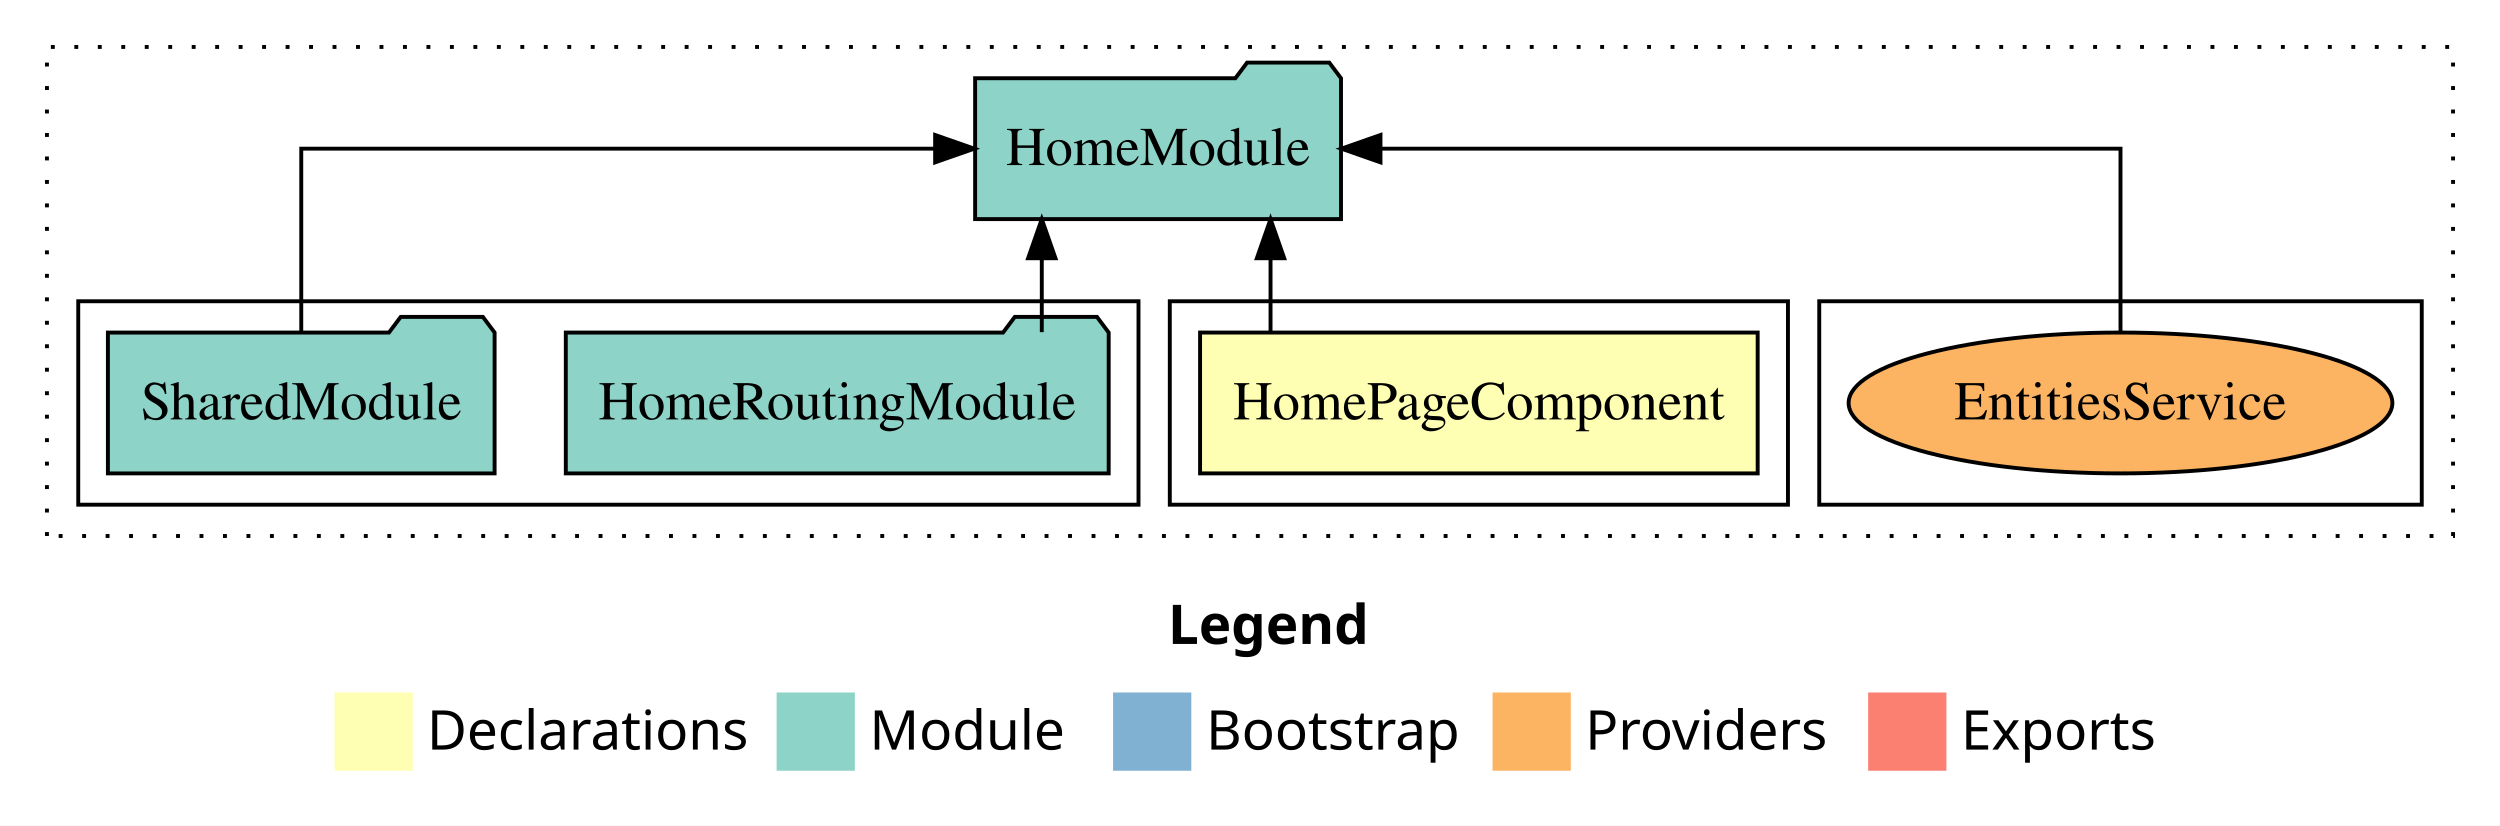
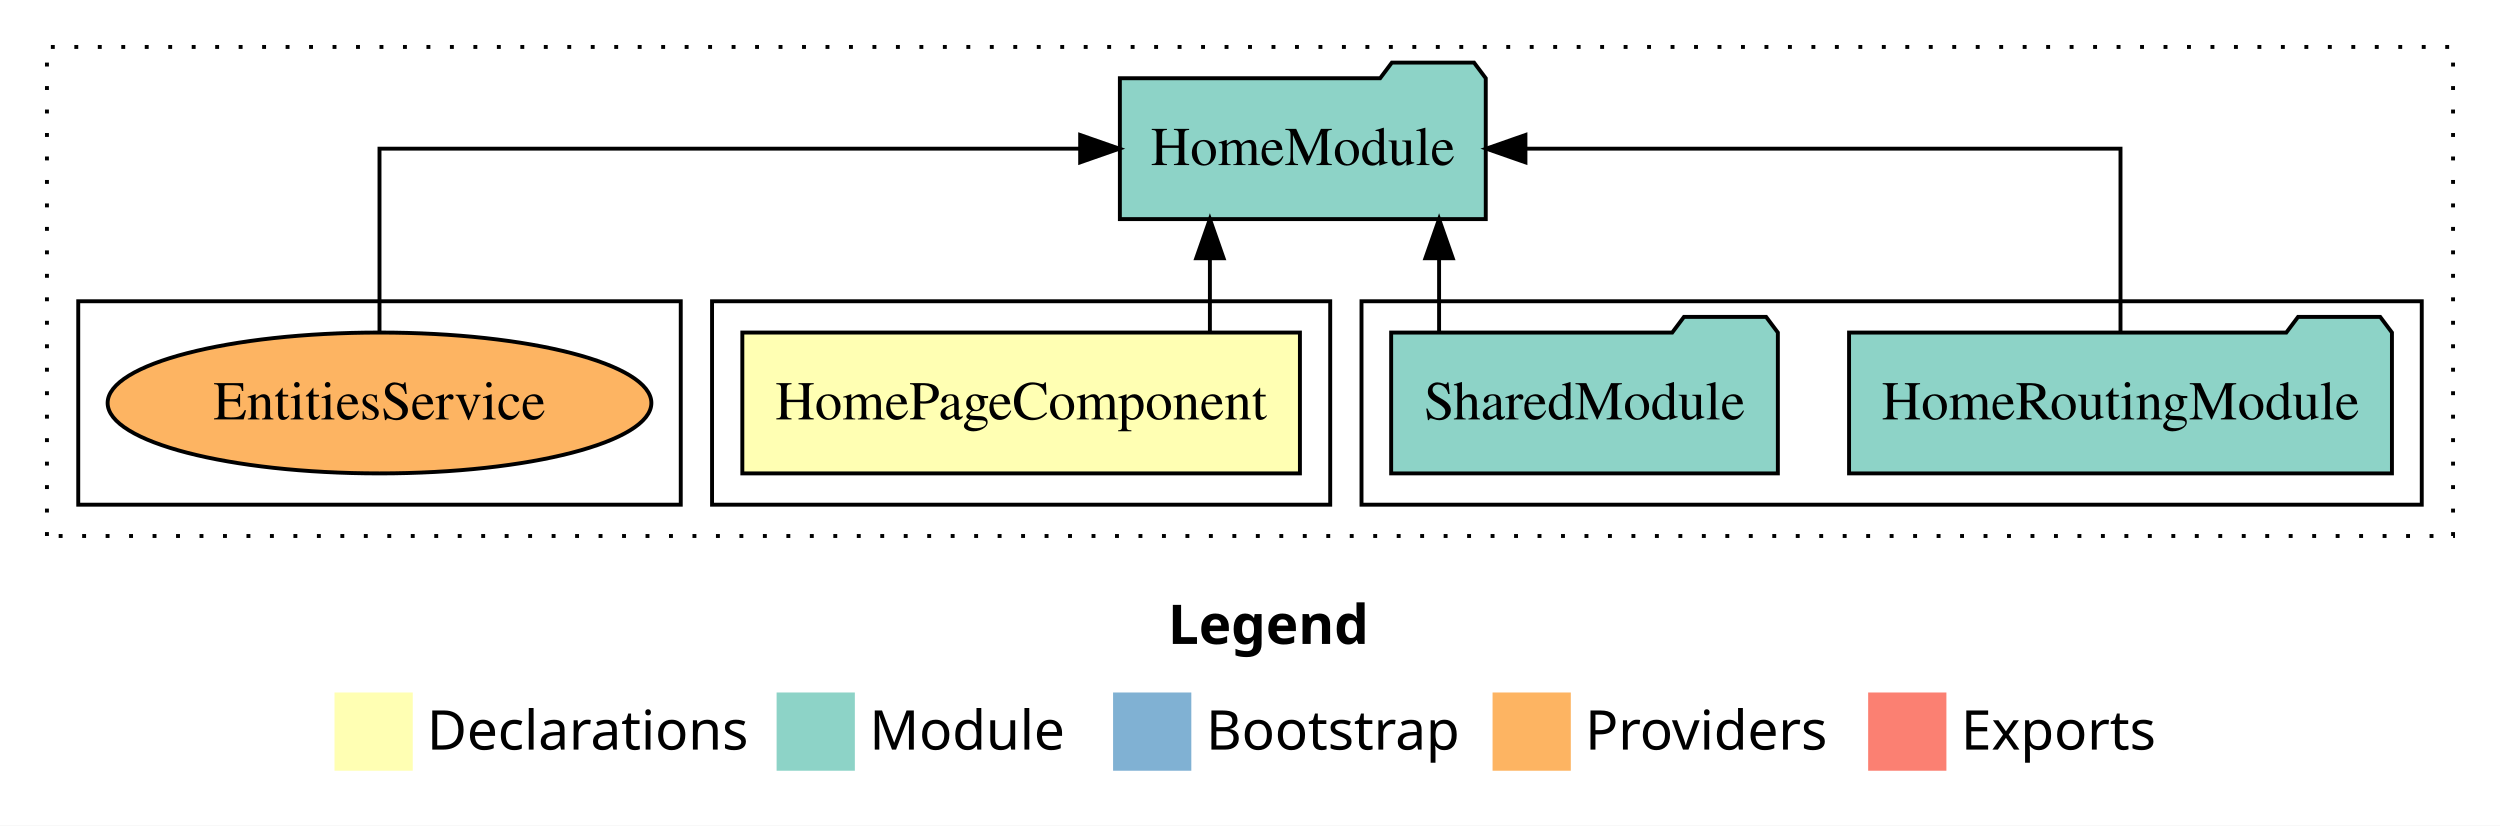
<svg xmlns="http://www.w3.org/2000/svg" width="639pt" height="211pt" viewBox="0.00 0.00 639.00 211.00">
  <g id="graph0" class="graph" transform="scale(1 1) rotate(0) translate(4 207)">
    <polygon fill="white" stroke="transparent" points="-4,4 -4,-207 635,-207 635,4 -4,4" />
    <text text-anchor="start" x="294.51" y="-42.4" font-family="sans-serif" font-weight="bold" font-size="14.00">Legend</text>
    <polygon fill="#ffffb3" stroke="transparent" points="81.5,-10 81.5,-30 101.5,-30 101.5,-10 81.5,-10" />
    <text text-anchor="start" x="105.13" y="-15.4" font-family="sans-serif" font-size="14.00">  Declarations</text>
    <polygon fill="#8dd3c7" stroke="transparent" points="194.5,-10 194.5,-30 214.5,-30 214.5,-10 194.5,-10" />
    <text text-anchor="start" x="218.23" y="-15.4" font-family="sans-serif" font-size="14.00">  Module</text>
    <polygon fill="#80b1d3" stroke="transparent" points="280.5,-10 280.5,-30 300.5,-30 300.5,-10 280.5,-10" />
    <text text-anchor="start" x="304.28" y="-15.4" font-family="sans-serif" font-size="14.00">  Bootstrap</text>
    <polygon fill="#fdb462" stroke="transparent" points="377.5,-10 377.5,-30 397.5,-30 397.5,-10 377.5,-10" />
    <text text-anchor="start" x="401.17" y="-15.4" font-family="sans-serif" font-size="14.00">  Providers</text>
    <polygon fill="#fb8072" stroke="transparent" points="473.5,-10 473.5,-30 493.5,-30 493.5,-10 473.5,-10" />
    <text text-anchor="start" x="497.23" y="-15.4" font-family="sans-serif" font-size="14.00">  Exports</text>
    <g id="clust1" class="cluster">
      <polygon fill="none" stroke="black" stroke-dasharray="1,5" points="8,-70 8,-195 623,-195 623,-70 8,-70" />
    </g>
-     <g id="clust7" class="cluster">
-       <polygon fill="none" stroke="black" points="461,-78 461,-130 615,-130 615,-78 461,-78" />
+     <g id="clust4" class="cluster">
+       <polygon fill="none" stroke="black" points="344,-78 344,-130 615,-130 615,-78 344,-78" />
    </g>
    <g id="clust2" class="cluster">
-       <polygon fill="none" stroke="black" points="295,-78 295,-130 453,-130 453,-78 295,-78" />
+       <polygon fill="none" stroke="black" points="178,-78 178,-130 336,-130 336,-78 178,-78" />
    </g>
-     <g id="clust4" class="cluster">
-       <polygon fill="none" stroke="black" points="16,-78 16,-130 287,-130 287,-78 16,-78" />
+     <g id="clust7" class="cluster">
+       <polygon fill="none" stroke="black" points="16,-78 16,-130 170,-130 170,-78 16,-78" />
    </g>
    <g id="node1" class="node">
-       <polygon fill="#ffffb3" stroke="black" points="445.26,-122 302.74,-122 302.74,-86 445.26,-86 445.26,-122" />
-       <text text-anchor="middle" x="374" y="-99.8" font-family="Times,serif" font-size="14.00">HomePageComponent</text>
+       <polygon fill="#ffffb3" stroke="black" points="328.26,-122 185.74,-122 185.74,-86 328.26,-86 328.26,-122" />
+       <text text-anchor="middle" x="257" y="-99.8" font-family="Times,serif" font-size="14.00">HomePageComponent</text>
    </g>
    <g id="node2" class="node">
-       <polygon fill="#8dd3c7" stroke="black" points="338.76,-187 335.76,-191 314.76,-191 311.76,-187 245.24,-187 245.24,-151 338.76,-151 338.76,-187" />
-       <text text-anchor="middle" x="292" y="-164.8" font-family="Times,serif" font-size="14.00">HomeModule</text>
+       <polygon fill="#8dd3c7" stroke="black" points="375.76,-187 372.76,-191 351.76,-191 348.76,-187 282.24,-187 282.24,-151 375.76,-151 375.76,-187" />
+       <text text-anchor="middle" x="329" y="-164.8" font-family="Times,serif" font-size="14.00">HomeModule</text>
    </g>
    <g id="edge1" class="edge">
-       <path fill="none" stroke="black" d="M320.75,-122.11C320.75,-122.11 320.75,-140.99 320.75,-140.99" />
-       <polygon fill="black" stroke="black" points="317.25,-140.99 320.75,-150.99 324.25,-140.99 317.25,-140.99" />
+       <path fill="none" stroke="black" d="M305.25,-122.11C305.25,-122.11 305.25,-140.99 305.25,-140.99" />
+       <polygon fill="black" stroke="black" points="301.75,-140.99 305.25,-150.99 308.75,-140.99 301.75,-140.99" />
    </g>
    <g id="node3" class="node">
-       <polygon fill="#8dd3c7" stroke="black" points="279.38,-122 276.38,-126 255.38,-126 252.38,-122 140.62,-122 140.62,-86 279.38,-86 279.38,-122" />
-       <text text-anchor="middle" x="210" y="-99.8" font-family="Times,serif" font-size="14.00">HomeRoutingModule</text>
+       <polygon fill="#8dd3c7" stroke="black" points="607.38,-122 604.38,-126 583.38,-126 580.38,-122 468.62,-122 468.62,-86 607.38,-86 607.38,-122" />
+       <text text-anchor="middle" x="538" y="-99.8" font-family="Times,serif" font-size="14.00">HomeRoutingModule</text>
    </g>
    <g id="edge2" class="edge">
-       <path fill="none" stroke="black" d="M262.28,-122.11C262.28,-122.11 262.28,-140.99 262.28,-140.99" />
-       <polygon fill="black" stroke="black" points="258.78,-140.99 262.28,-150.99 265.78,-140.99 258.78,-140.99" />
+       <path fill="none" stroke="black" d="M538,-122.11C538,-141.34 538,-169 538,-169 538,-169 385.9,-169 385.9,-169" />
+       <polygon fill="black" stroke="black" points="385.9,-165.5 375.9,-169 385.9,-172.5 385.9,-165.5" />
    </g>
    <g id="node4" class="node">
-       <polygon fill="#8dd3c7" stroke="black" points="122.42,-122 119.42,-126 98.42,-126 95.42,-122 23.58,-122 23.58,-86 122.42,-86 122.42,-122" />
-       <text text-anchor="middle" x="73" y="-99.8" font-family="Times,serif" font-size="14.00">SharedModule</text>
+       <polygon fill="#8dd3c7" stroke="black" points="450.42,-122 447.42,-126 426.42,-126 423.42,-122 351.58,-122 351.58,-86 450.42,-86 450.42,-122" />
+       <text text-anchor="middle" x="401" y="-99.8" font-family="Times,serif" font-size="14.00">SharedModule</text>
    </g>
    <g id="edge3" class="edge">
-       <path fill="none" stroke="black" d="M73,-122.11C73,-141.34 73,-169 73,-169 73,-169 235.02,-169 235.02,-169" />
-       <polygon fill="black" stroke="black" points="235.02,-172.5 245.02,-169 235.02,-165.5 235.02,-172.5" />
+       <path fill="none" stroke="black" d="M363.83,-122.11C363.83,-122.11 363.83,-140.99 363.83,-140.99" />
+       <polygon fill="black" stroke="black" points="360.33,-140.99 363.83,-150.99 367.33,-140.99 360.33,-140.99" />
    </g>
    <g id="node5" class="node">
-       <ellipse fill="#fdb462" stroke="black" cx="538" cy="-104" rx="69.49" ry="18" />
-       <text text-anchor="middle" x="538" y="-99.8" font-family="Times,serif" font-size="14.00">EntitiesService</text>
+       <ellipse fill="#fdb462" stroke="black" cx="93" cy="-104" rx="69.49" ry="18" />
+       <text text-anchor="middle" x="93" y="-99.8" font-family="Times,serif" font-size="14.00">EntitiesService</text>
    </g>
    <g id="edge4" class="edge">
-       <path fill="none" stroke="black" d="M538,-122.11C538,-141.34 538,-169 538,-169 538,-169 348.85,-169 348.85,-169" />
-       <polygon fill="black" stroke="black" points="348.85,-165.5 338.85,-169 348.85,-172.5 348.85,-165.5" />
+       <path fill="none" stroke="black" d="M93,-122.11C93,-141.34 93,-169 93,-169 93,-169 272.09,-169 272.09,-169" />
+       <polygon fill="black" stroke="black" points="272.09,-172.5 282.09,-169 272.09,-165.5 272.09,-172.5" />
    </g>
  </g>
</svg>
